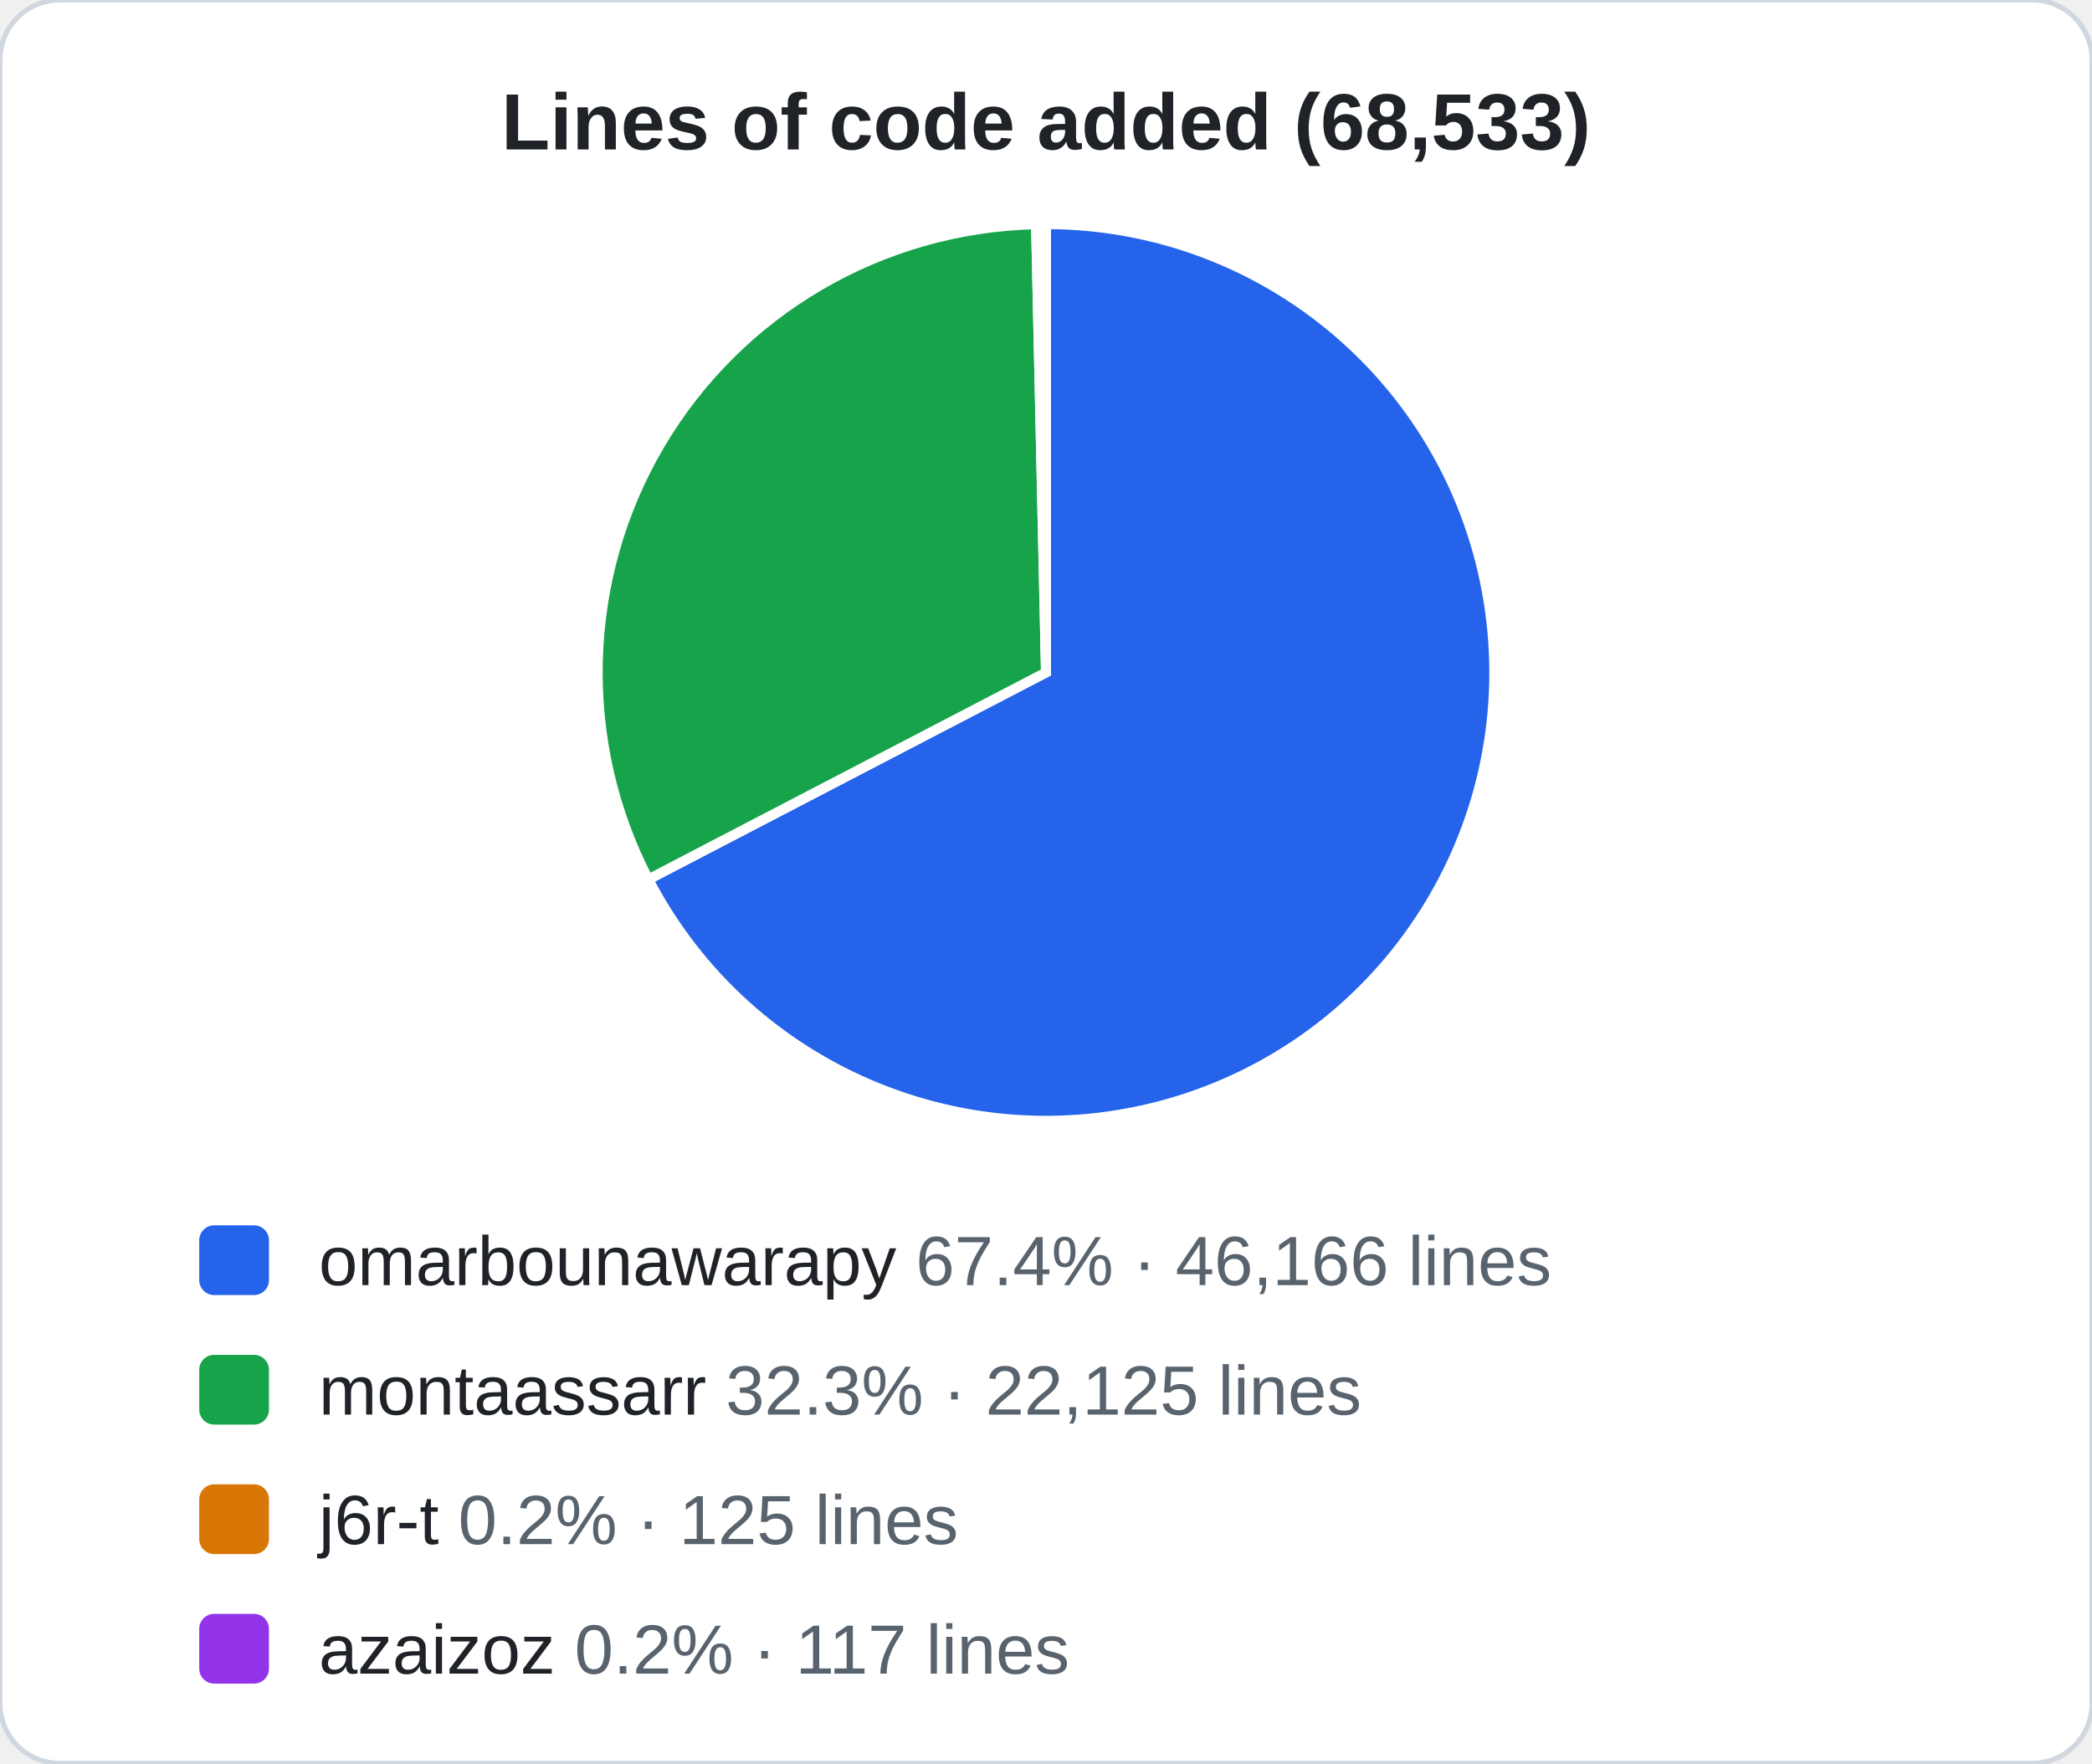
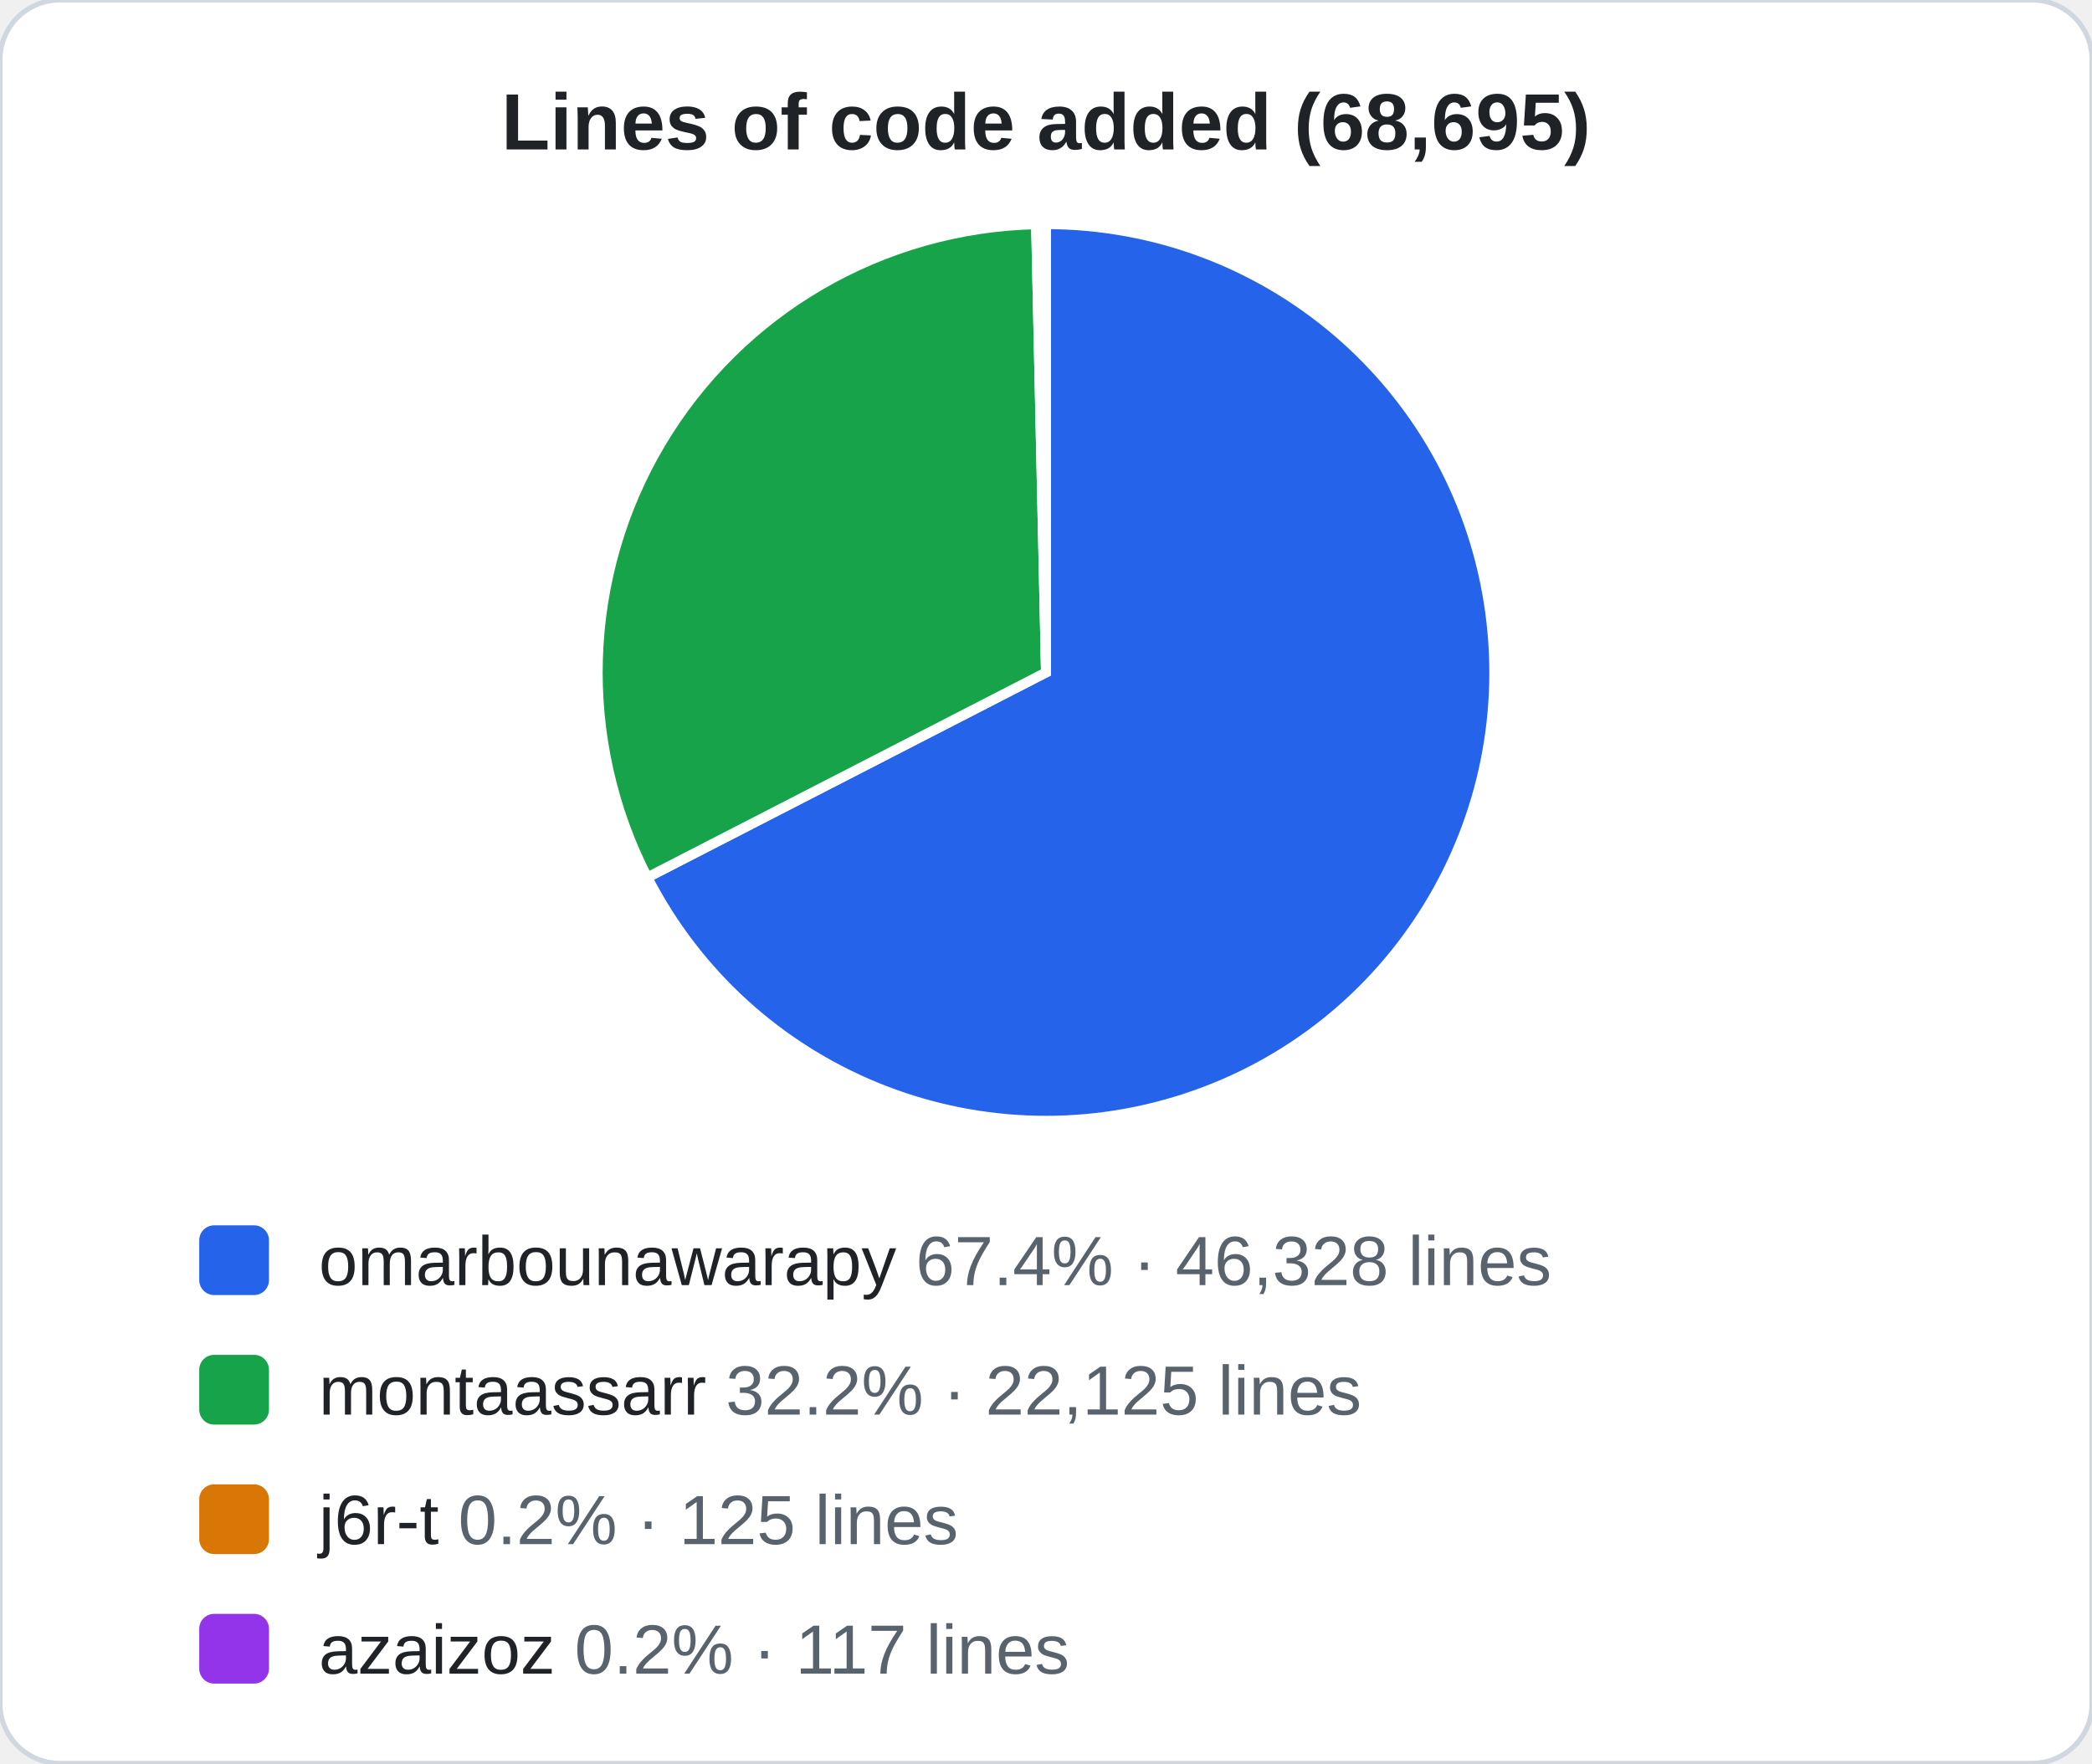
<svg xmlns="http://www.w3.org/2000/svg" width="420" height="354" viewBox="0 0 420 354" role="img" aria-labelledby="t">
  <rect width="420" height="354" rx="12" fill="#ffffff" stroke="#d0d7de" />
-   <text x="210" y="30" text-anchor="middle" font-family="Arial,Helvetica,sans-serif" font-size="16" font-weight="700" fill="#1f2328">Lines of code added (68,533)</text>
-   <path d="M210.0,135.0 L210.00,45.00 A90,90 0 1 1 130.16,176.55 Z" fill="#2563eb" stroke="#ffffff" stroke-width="2" />
+   <text x="210" y="30" text-anchor="middle" font-family="Arial,Helvetica,sans-serif" font-size="16" font-weight="700" fill="#1f2328">Lines of code added (68,695)</text>
+   <path d="M210.0,135.0 L210.00,45.00 A90,90 0 1 1 129.96,176.16 Z" fill="#2563eb" stroke="#ffffff" stroke-width="2" />
  <rect x="40" y="246" width="14" height="14" rx="3" fill="#2563eb" />
-   <text x="64" y="258" font-family="Arial,Helvetica,sans-serif" font-size="14" fill="#1f2328">omarbounawarapy <tspan fill="#59636e">67.4% · 46,166 lines</tspan>
+   <text x="64" y="258" font-family="Arial,Helvetica,sans-serif" font-size="14" fill="#1f2328">omarbounawarapy <tspan fill="#59636e">67.4% · 46,328 lines</tspan>
  </text>
-   <path d="M210.0,135.0 L130.16,176.55 A90,90 0 0 1 208.00,45.02 Z" fill="#16a34a" stroke="#ffffff" stroke-width="2" />
+   <path d="M210.0,135.0 L129.96,176.16 A90,90 0 0 1 208.01,45.02 Z" fill="#16a34a" stroke="#ffffff" stroke-width="2" />
  <rect x="40" y="272" width="14" height="14" rx="3" fill="#16a34a" />
-   <text x="64" y="284" font-family="Arial,Helvetica,sans-serif" font-size="14" fill="#1f2328">montaassarr <tspan fill="#59636e">32.3% · 22,125 lines</tspan>
+   <text x="64" y="284" font-family="Arial,Helvetica,sans-serif" font-size="14" fill="#1f2328">montaassarr <tspan fill="#59636e">32.2% · 22,125 lines</tspan>
  </text>
-   <path d="M210.0,135.0 L208.00,45.02 A90,90 0 0 1 209.03,45.01 Z" fill="#d97706" stroke="#ffffff" stroke-width="2" />
+   <path d="M210.0,135.0 L208.01,45.02 A90,90 0 0 1 209.04,45.01 Z" fill="#d97706" stroke="#ffffff" stroke-width="2" />
  <rect x="40" y="298" width="14" height="14" rx="3" fill="#d97706" />
  <text x="64" y="310" font-family="Arial,Helvetica,sans-serif" font-size="14" fill="#1f2328">j6r-t <tspan fill="#59636e">0.2% · 125 lines</tspan>
  </text>
-   <path d="M210.0,135.0 L209.03,45.01 A90,90 0 0 1 210.00,45.00 Z" fill="#9333ea" stroke="#ffffff" stroke-width="2" />
+   <path d="M210.0,135.0 L209.04,45.01 A90,90 0 0 1 210.00,45.00 Z" fill="#9333ea" stroke="#ffffff" stroke-width="2" />
  <rect x="40" y="324" width="14" height="14" rx="3" fill="#9333ea" />
  <text x="64" y="336" font-family="Arial,Helvetica,sans-serif" font-size="14" fill="#1f2328">azaizoz <tspan fill="#59636e">0.2% · 117 lines</tspan>
  </text>
</svg>
